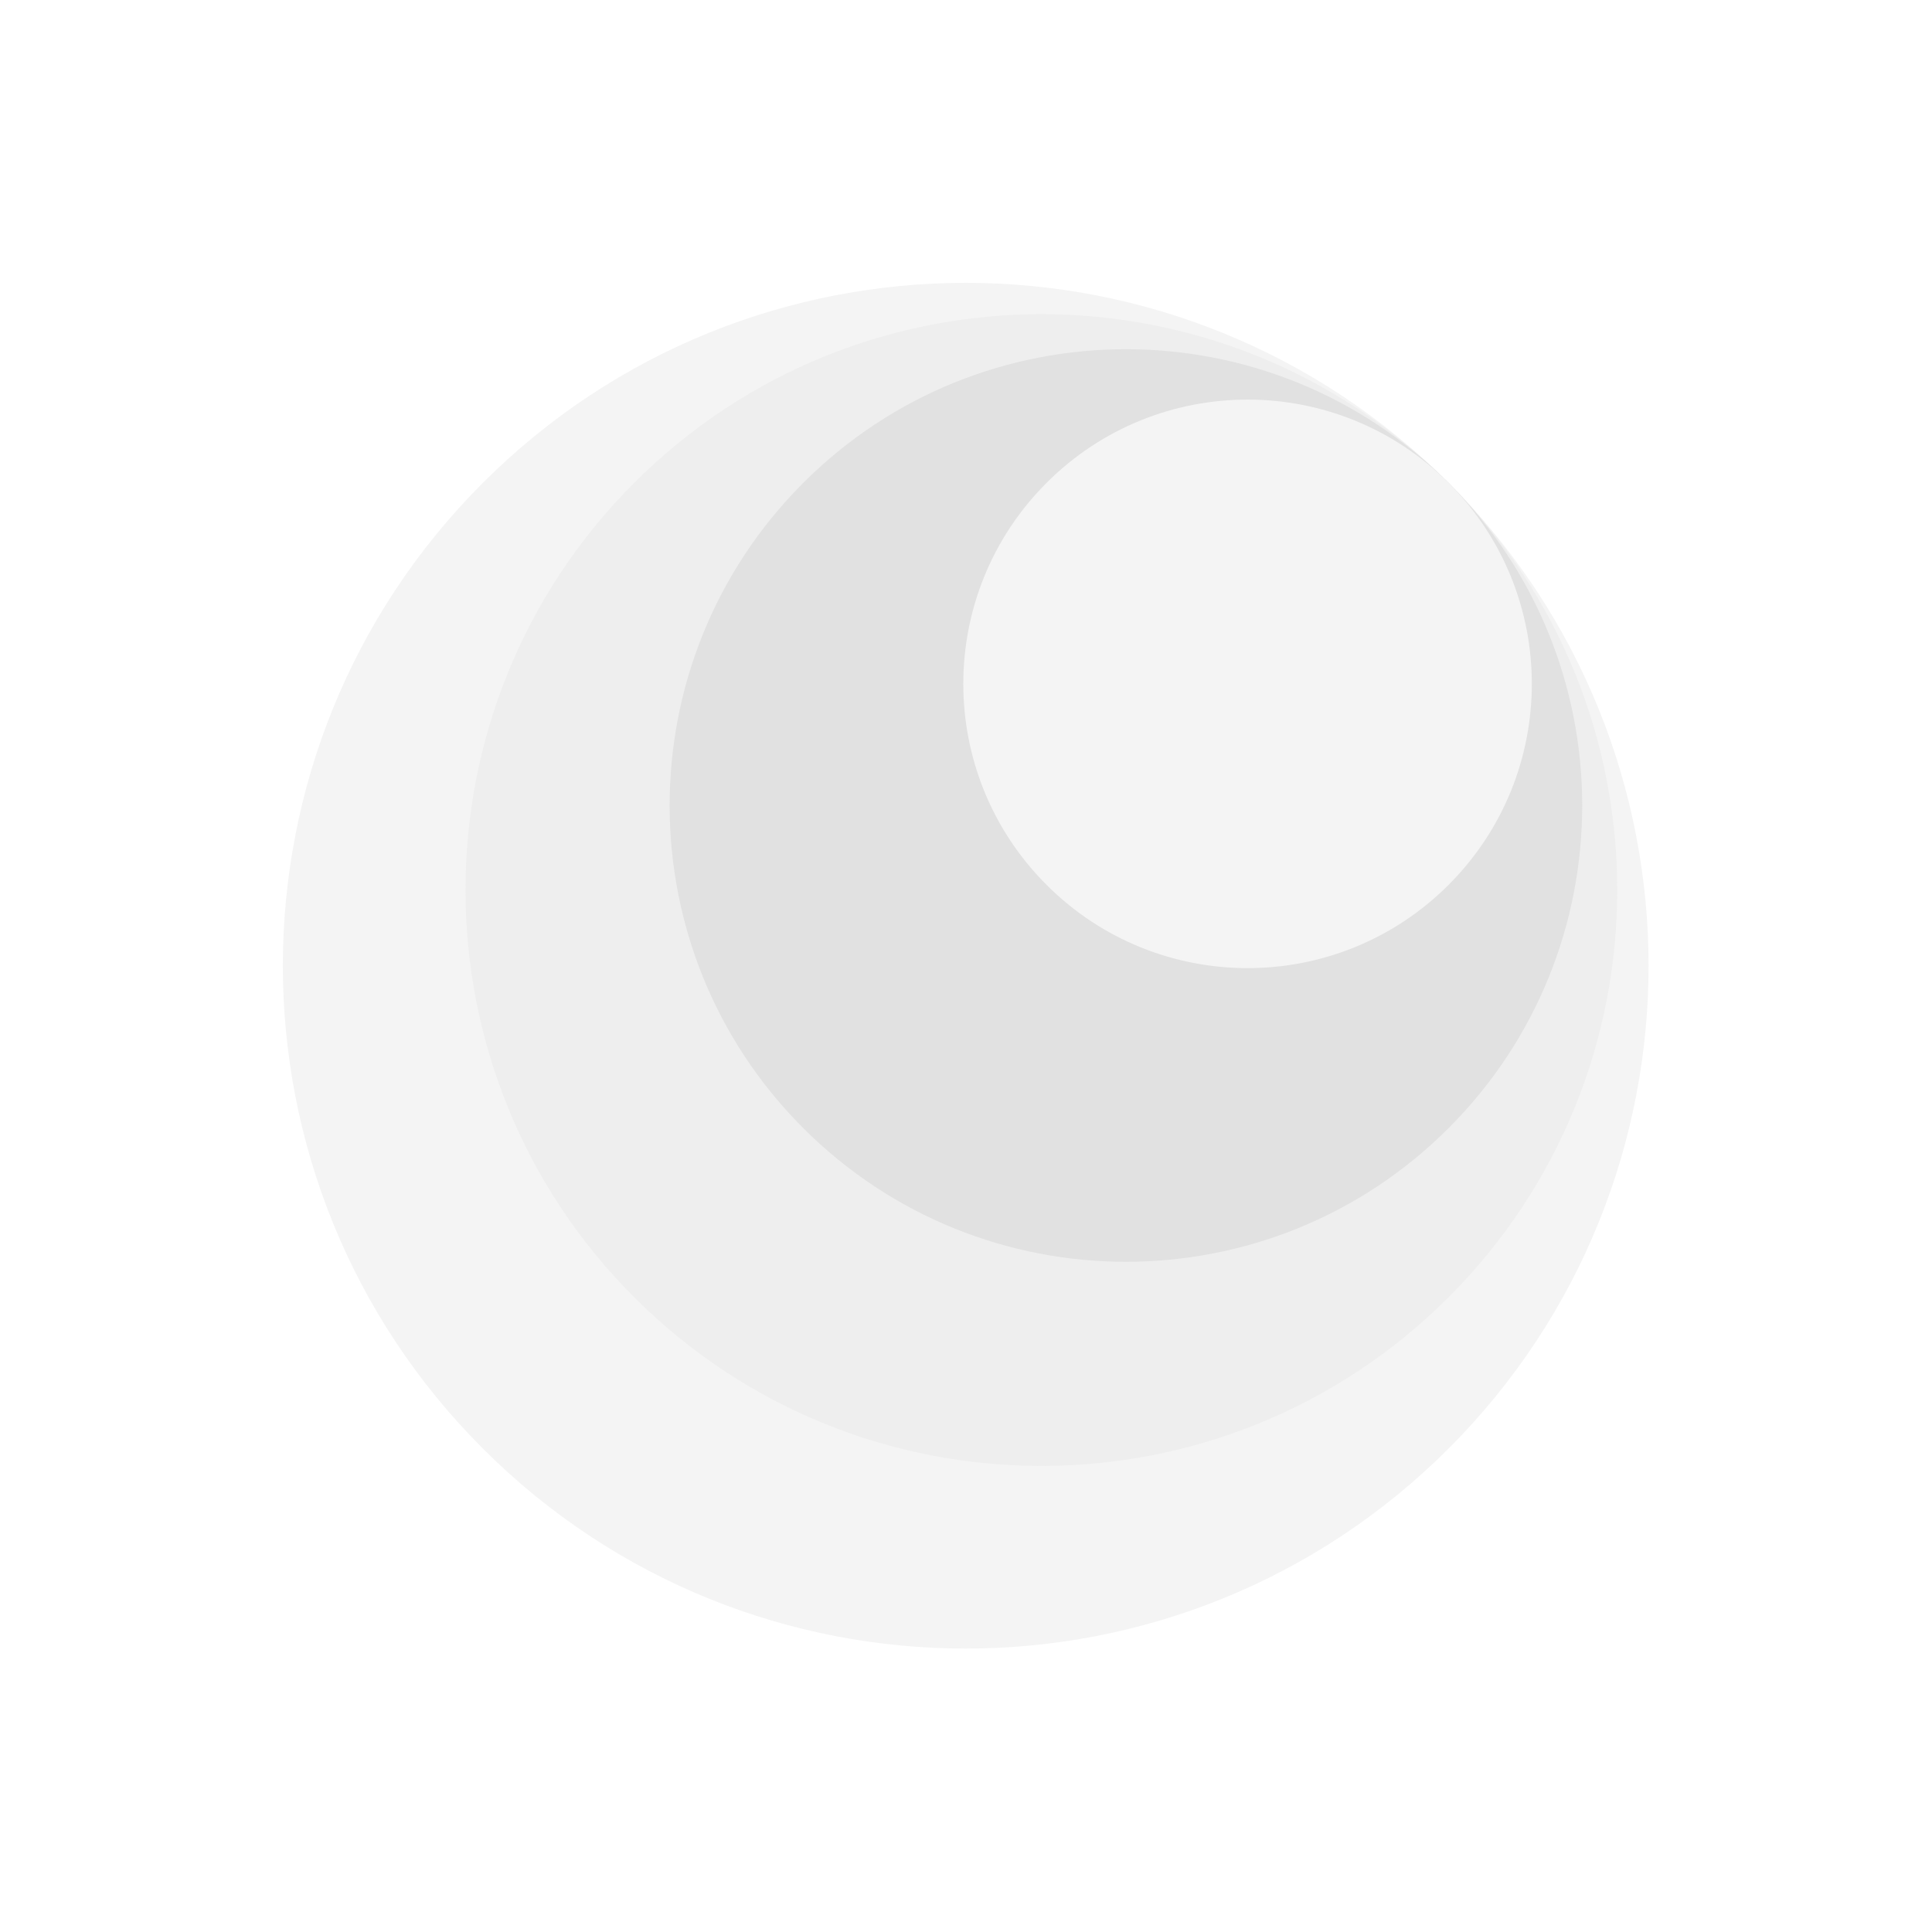
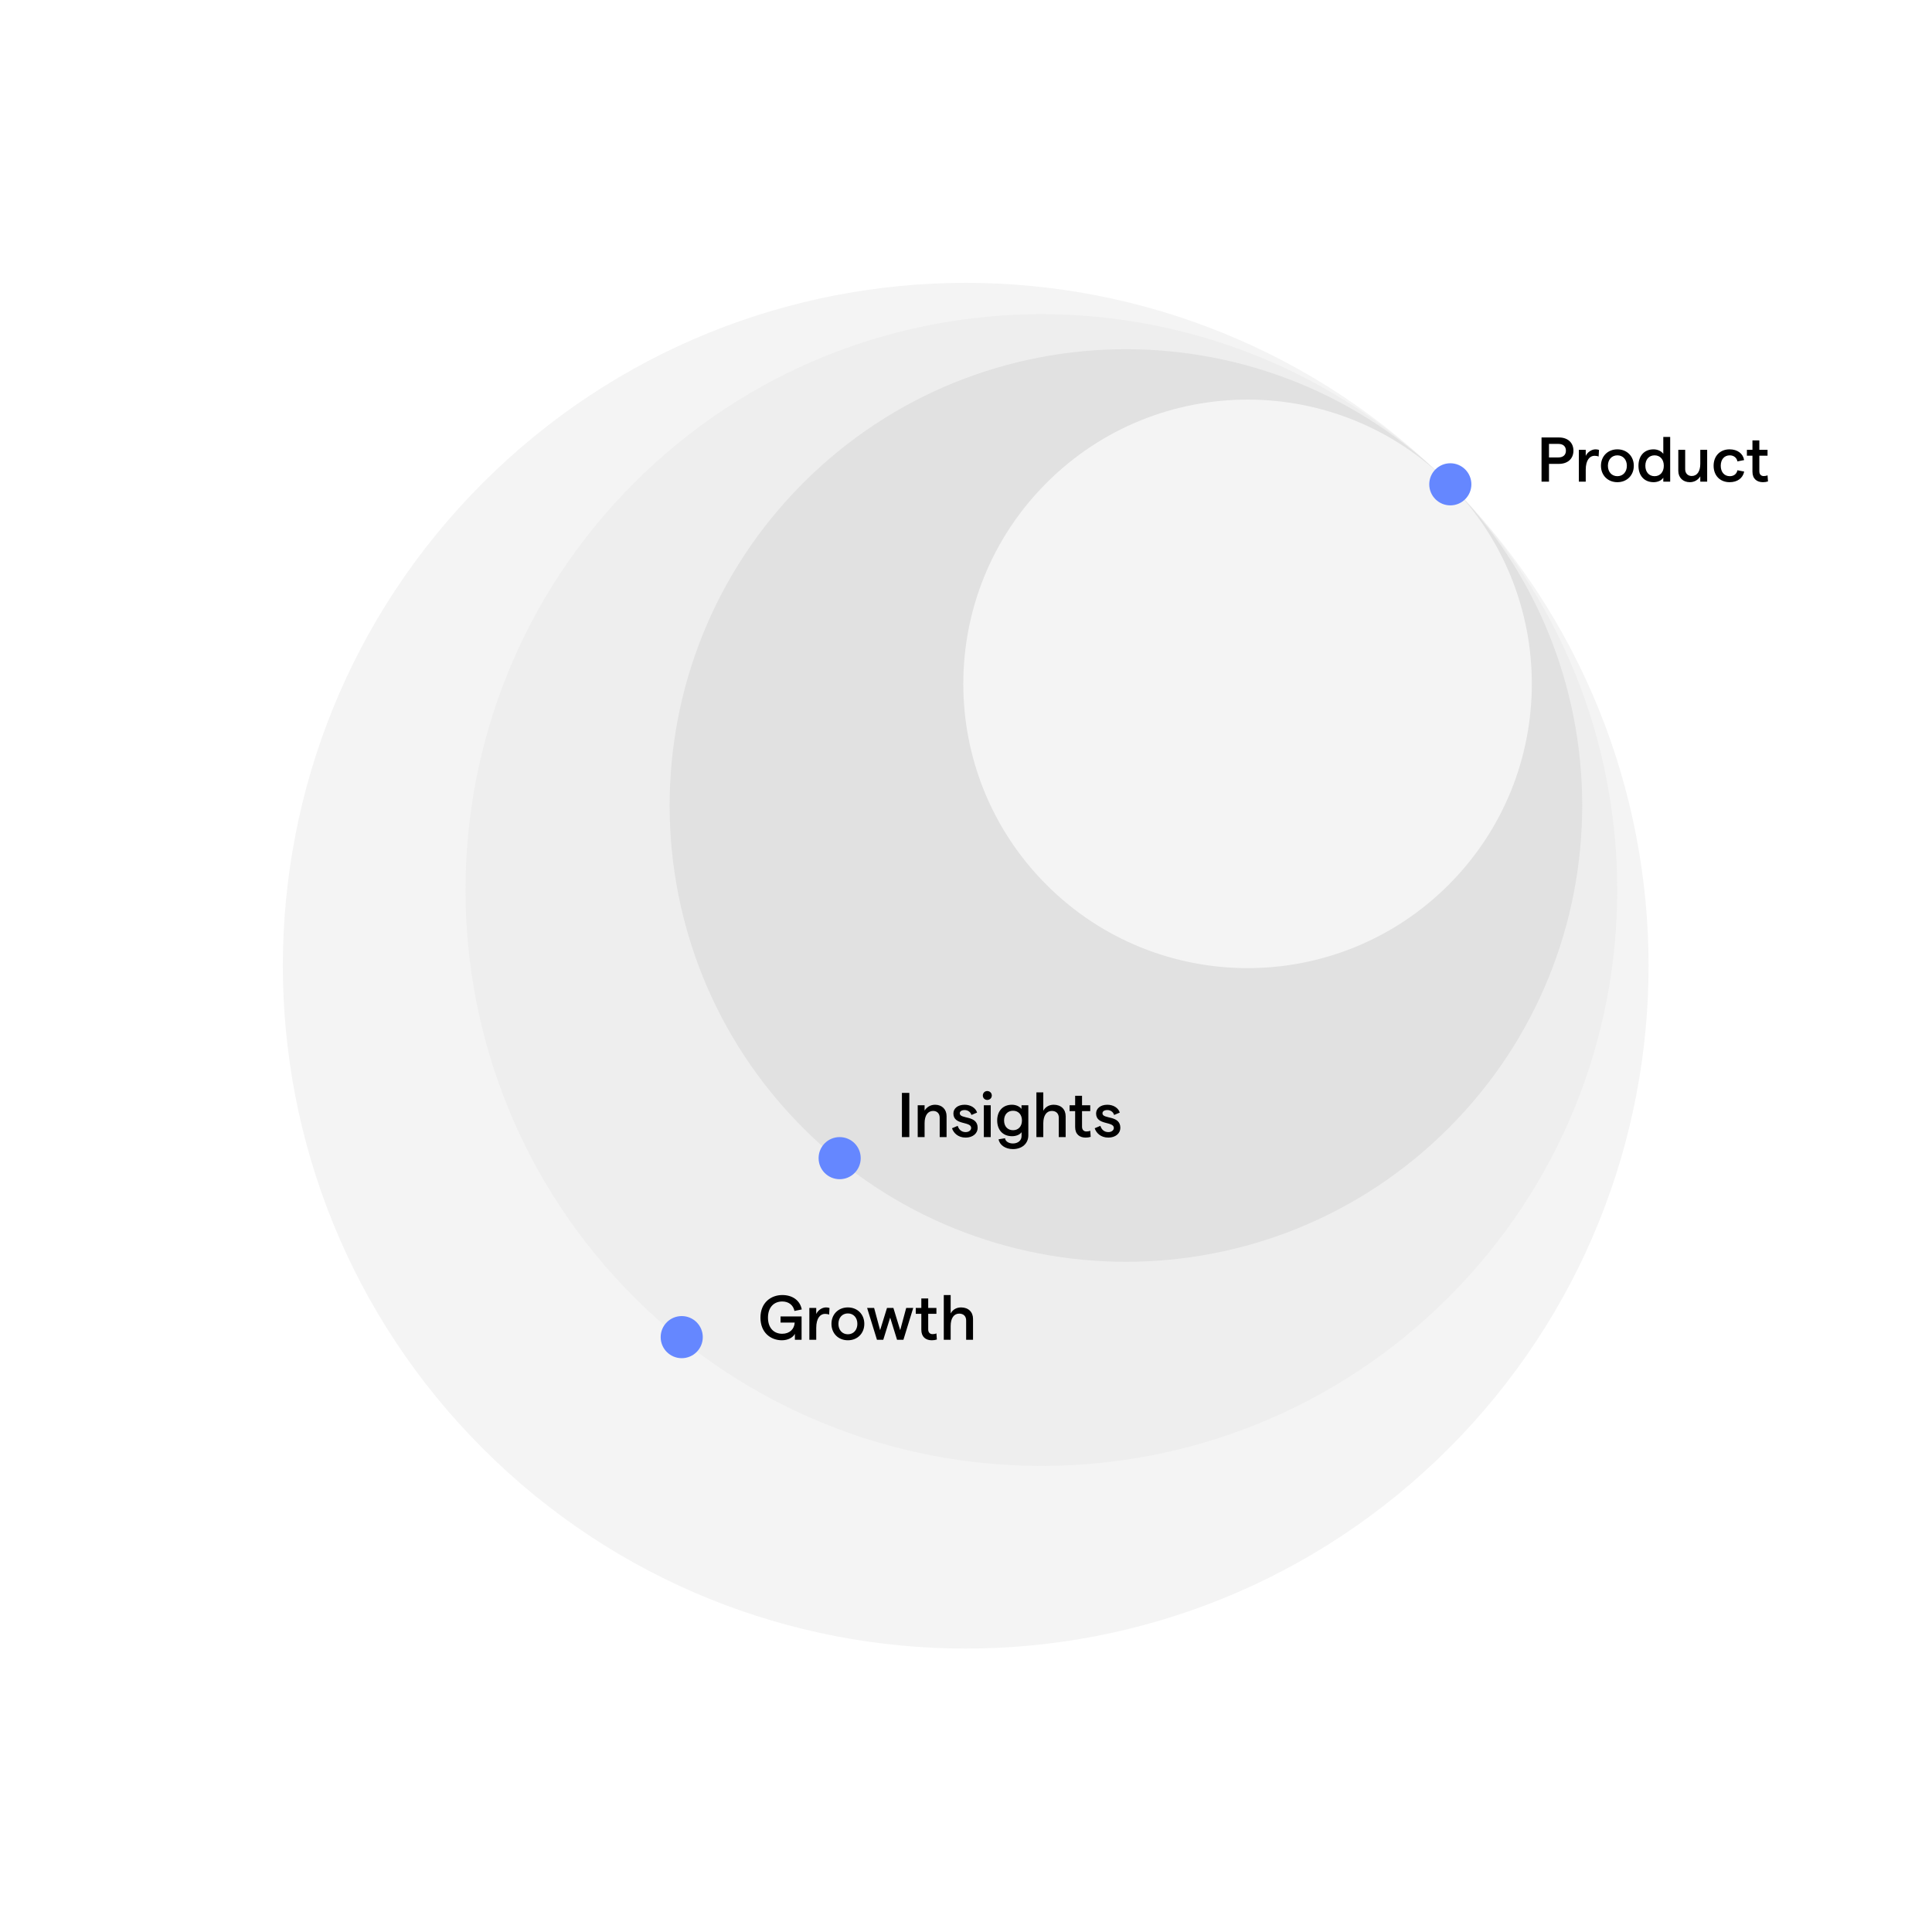
<svg xmlns="http://www.w3.org/2000/svg" width="734" height="734" viewBox="0 0 734 734" fill="none">
  <circle cx="366.891" cy="366.89" r="259.431" transform="rotate(45 366.891 366.89)" fill="#F4F4F4" />
  <circle cx="395.633" cy="338.147" r="218.783" transform="rotate(45 395.633 338.147)" fill="#EEEEEE" />
  <circle cx="427.757" cy="306.024" r="173.352" transform="rotate(45 427.757 306.024)" fill="#E1E1E1" />
  <circle cx="473.971" cy="259.81" r="107.996" transform="rotate(45 473.971 259.81)" fill="#F4F4F4" />
+   <circle cx="551" cy="184" r="8" fill="#6587FF" />
+   <circle cx="319" cy="440" r="8" fill="#6587FF" />
+   <circle cx="259" cy="508" r="8" fill="#6587FF" />
+   <path d="M585.656 183V166.2H592.28C595.616 166.2 597.776 168.168 597.776 171.216C597.776 174.264 595.616 176.232 592.28 176.232H588.488V183H585.656ZM588.488 173.784H592.088C593.864 173.784 594.92 172.824 594.92 171.216C594.92 169.608 593.864 168.648 592.088 168.648H588.488V173.784ZM607.345 173.448C606.913 173.256 606.337 173.16 605.785 173.16C604.009 173.16 602.449 174.744 602.449 178.488V183H599.833V170.904H602.449V173.208C603.097 171.768 604.681 170.712 606.145 170.712C606.601 170.712 607.129 170.784 607.489 170.928L607.345 173.448ZM614.472 183.192C610.824 183.192 608.232 180.576 608.232 176.952C608.232 173.328 610.824 170.712 614.472 170.712C618.096 170.712 620.712 173.328 620.712 176.952C620.712 180.576 618.096 183.192 614.472 183.192ZM614.472 180.912C616.608 180.912 618.072 179.28 618.072 176.952C618.072 174.624 616.608 172.992 614.472 172.992C612.312 172.992 610.872 174.624 610.872 176.952C610.872 179.28 612.312 180.912 614.472 180.912ZM628.266 183.192C624.57 183.192 622.482 180.6 622.482 176.952C622.482 173.304 624.57 170.712 628.218 170.712C629.778 170.712 631.194 171.408 631.914 172.416V166.008H634.53V183H631.914V181.464C631.338 182.472 629.874 183.192 628.266 183.192ZM628.602 180.912C630.714 180.912 632.106 179.328 632.106 176.952C632.106 174.552 630.714 172.992 628.602 172.992C626.49 172.992 625.098 174.552 625.098 176.952C625.098 179.328 626.49 180.912 628.602 180.912ZM648.582 170.904V183H645.966V180.984C645.174 182.28 643.758 183.192 642.006 183.192C639.414 183.192 637.614 181.488 637.614 178.872V170.904H640.23V178.272C640.23 179.784 641.19 180.84 642.726 180.84C644.742 180.84 645.966 179.112 645.966 176.208V170.904H648.582ZM657.101 183.192C653.477 183.192 651.029 180.672 651.029 176.952C651.029 173.232 653.477 170.712 657.101 170.712C660.077 170.712 662.213 172.296 662.621 174.792L660.077 175.296C659.837 173.928 658.709 172.992 657.173 172.992C655.085 172.992 653.741 174.552 653.741 176.952C653.741 179.352 655.109 180.912 657.173 180.912C658.709 180.912 659.789 180.072 660.077 178.656L662.645 179.16C662.141 181.68 660.053 183.192 657.101 183.192ZM671.689 182.904C671.113 183.096 670.441 183.192 669.769 183.192C667.489 183.192 665.785 181.944 665.785 179.184V173.136H663.673V170.904H665.785V167.304H668.401V170.904H671.521V173.136H668.401V179.04C668.401 180.24 669.073 180.864 670.057 180.864C670.513 180.864 671.065 180.792 671.521 180.576L671.689 182.904Z" fill="black" />
+   <path d="M342.656 432V415.2H345.464V432H342.656ZM348.653 432V419.904H351.269V421.92C352.085 420.624 353.477 419.712 355.253 419.712C357.821 419.712 359.621 421.416 359.621 424.032V432H357.005V424.632C357.005 423.12 356.069 422.064 354.533 422.064C352.493 422.064 351.269 423.792 351.269 426.696V432H348.653ZM366.868 432.192C363.916 432.192 362.236 430.368 361.684 428.64L363.844 427.728C364.252 429.024 365.188 430.104 366.868 430.104C368.116 430.104 368.956 429.384 368.956 428.52C368.956 425.904 362.212 427.608 362.212 423.024C362.212 421.128 363.868 419.712 366.484 419.712C368.764 419.712 370.684 420.912 371.212 422.688L369.052 423.6C368.74 422.4 367.612 421.728 366.508 421.728C365.356 421.728 364.636 422.184 364.636 422.976C364.636 425.304 371.428 423.528 371.428 428.496C371.428 430.584 369.604 432.192 366.868 432.192ZM375.074 417.888C374.114 417.888 373.394 417.144 373.394 416.208C373.394 415.248 374.114 414.504 375.074 414.504C376.058 414.504 376.802 415.248 376.802 416.208C376.802 417.144 376.058 417.888 375.074 417.888ZM373.778 432V419.904H376.394V432H373.778ZM388.089 419.904H390.681V431.328C390.681 434.448 388.305 436.56 384.825 436.56C381.993 436.56 379.761 435.048 379.377 432.84L381.825 432.432C381.969 433.632 383.241 434.424 384.825 434.424C386.769 434.424 388.113 433.272 388.113 431.592V430.128C387.513 431.04 386.097 431.664 384.513 431.664C380.913 431.664 378.849 429.192 378.849 425.688C378.849 422.184 380.913 419.712 384.465 419.712C386.001 419.712 387.393 420.36 388.089 421.296V419.904ZM384.873 429.384C386.913 429.384 388.257 427.92 388.257 425.688C388.257 423.456 386.913 421.992 384.873 421.992C382.809 421.992 381.465 423.456 381.465 425.688C381.465 427.92 382.809 429.384 384.873 429.384ZM393.747 432V415.008H396.363V421.992C397.203 420.48 398.619 419.712 400.323 419.712C403.059 419.712 404.859 421.416 404.859 424.056V432H402.243V424.656C402.243 423.048 401.235 422.064 399.603 422.064C397.587 422.064 396.363 423.816 396.363 426.768V432H393.747ZM414.369 431.904C413.793 432.096 413.121 432.192 412.449 432.192C410.169 432.192 408.465 430.944 408.465 428.184V422.136H406.353V419.904H408.465V416.304H411.081V419.904H414.201V422.136H411.081V428.04C411.081 429.24 411.753 429.864 412.737 429.864C413.193 429.864 413.745 429.792 414.201 429.576L414.369 431.904ZM421.079 432.192C418.127 432.192 416.447 430.368 415.895 428.64L418.055 427.728C418.463 429.024 419.399 430.104 421.079 430.104C422.327 430.104 423.167 429.384 423.167 428.52C423.167 425.904 416.423 427.608 416.423 423.024C416.423 421.128 418.079 419.712 420.695 419.712C422.975 419.712 424.895 420.912 425.423 422.688L423.263 423.6C422.951 422.4 421.823 421.728 420.719 421.728C419.567 421.728 418.847 422.184 418.847 422.976C418.847 425.304 425.639 423.528 425.639 428.496C425.639 430.584 423.815 432.192 421.079 432.192Z" fill="black" />
+   <path d="M297.072 509.192C292.848 509.192 288.912 506.336 288.912 500.6C288.912 494.864 292.92 492.008 297.216 492.008C301.128 492.008 303.96 494.096 304.608 497.48L301.824 498.056C301.392 495.848 299.64 494.456 297.192 494.456C294.024 494.456 291.768 496.664 291.768 500.6C291.768 504.536 294.024 506.72 297.168 506.72C299.952 506.72 301.776 504.992 301.92 502.472H296.544V500.144H304.536V509H301.992V506.744C301.224 508.232 299.256 509.192 297.072 509.192ZM315.001 499.448C314.569 499.256 313.993 499.16 313.441 499.16C311.665 499.16 310.105 500.744 310.105 504.488V509H307.489V496.904H310.105V499.208C310.753 497.768 312.337 496.712 313.801 496.712C314.257 496.712 314.785 496.784 315.145 496.928L315.001 499.448ZM322.128 509.192C318.48 509.192 315.888 506.576 315.888 502.952C315.888 499.328 318.48 496.712 322.128 496.712C325.752 496.712 328.368 499.328 328.368 502.952C328.368 506.576 325.752 509.192 322.128 509.192ZM322.128 506.912C324.264 506.912 325.728 505.28 325.728 502.952C325.728 500.624 324.264 498.992 322.128 498.992C319.968 498.992 318.528 500.624 318.528 502.952C318.528 505.28 319.968 506.912 322.128 506.912ZM333.172 509L329.428 496.904H332.092L334.372 505.352L336.988 496.904H339.412L342.004 505.352L344.284 496.904H346.948L343.228 509H340.804L338.188 500.576L335.572 509H333.172ZM355.931 508.904C355.355 509.096 354.683 509.192 354.011 509.192C351.731 509.192 350.027 507.944 350.027 505.184V499.136H347.915V496.904H350.027V493.304H352.643V496.904H355.763V499.136H352.643V505.04C352.643 506.24 353.315 506.864 354.299 506.864C354.755 506.864 355.307 506.792 355.763 506.576L355.931 508.904ZM358.559 509V492.008H361.175V498.992C362.015 497.48 363.431 496.712 365.135 496.712C367.871 496.712 369.671 498.416 369.671 501.056V509H367.055V501.656C367.055 500.048 366.047 499.064 364.415 499.064C362.399 499.064 361.175 500.816 361.175 503.768V509H358.559Z" fill="black" />
</svg>
